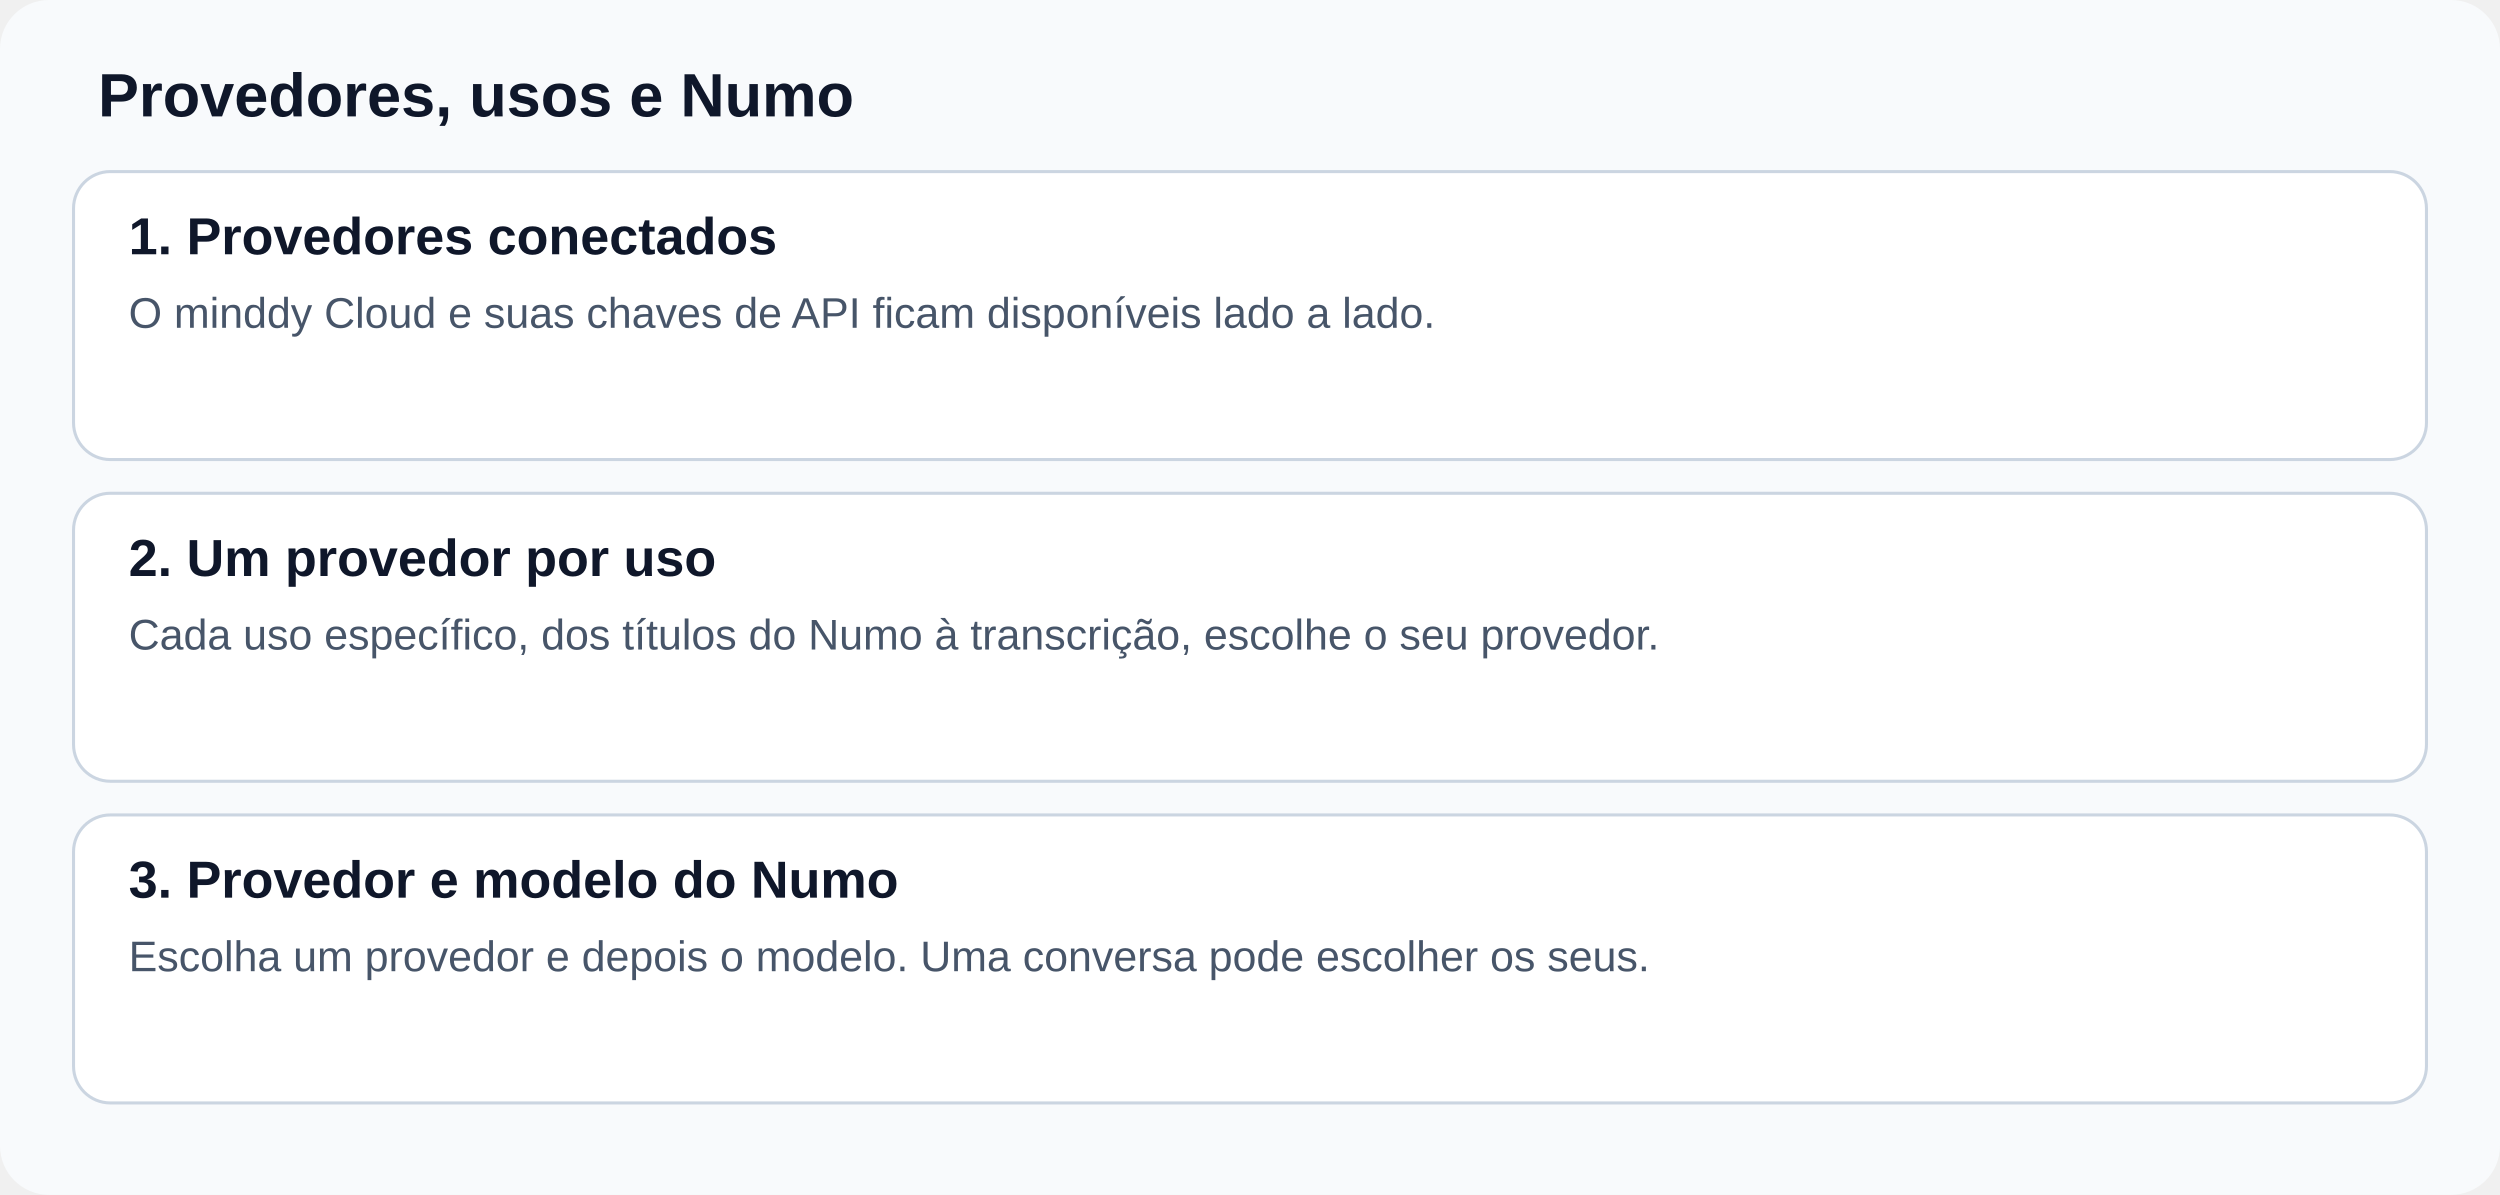
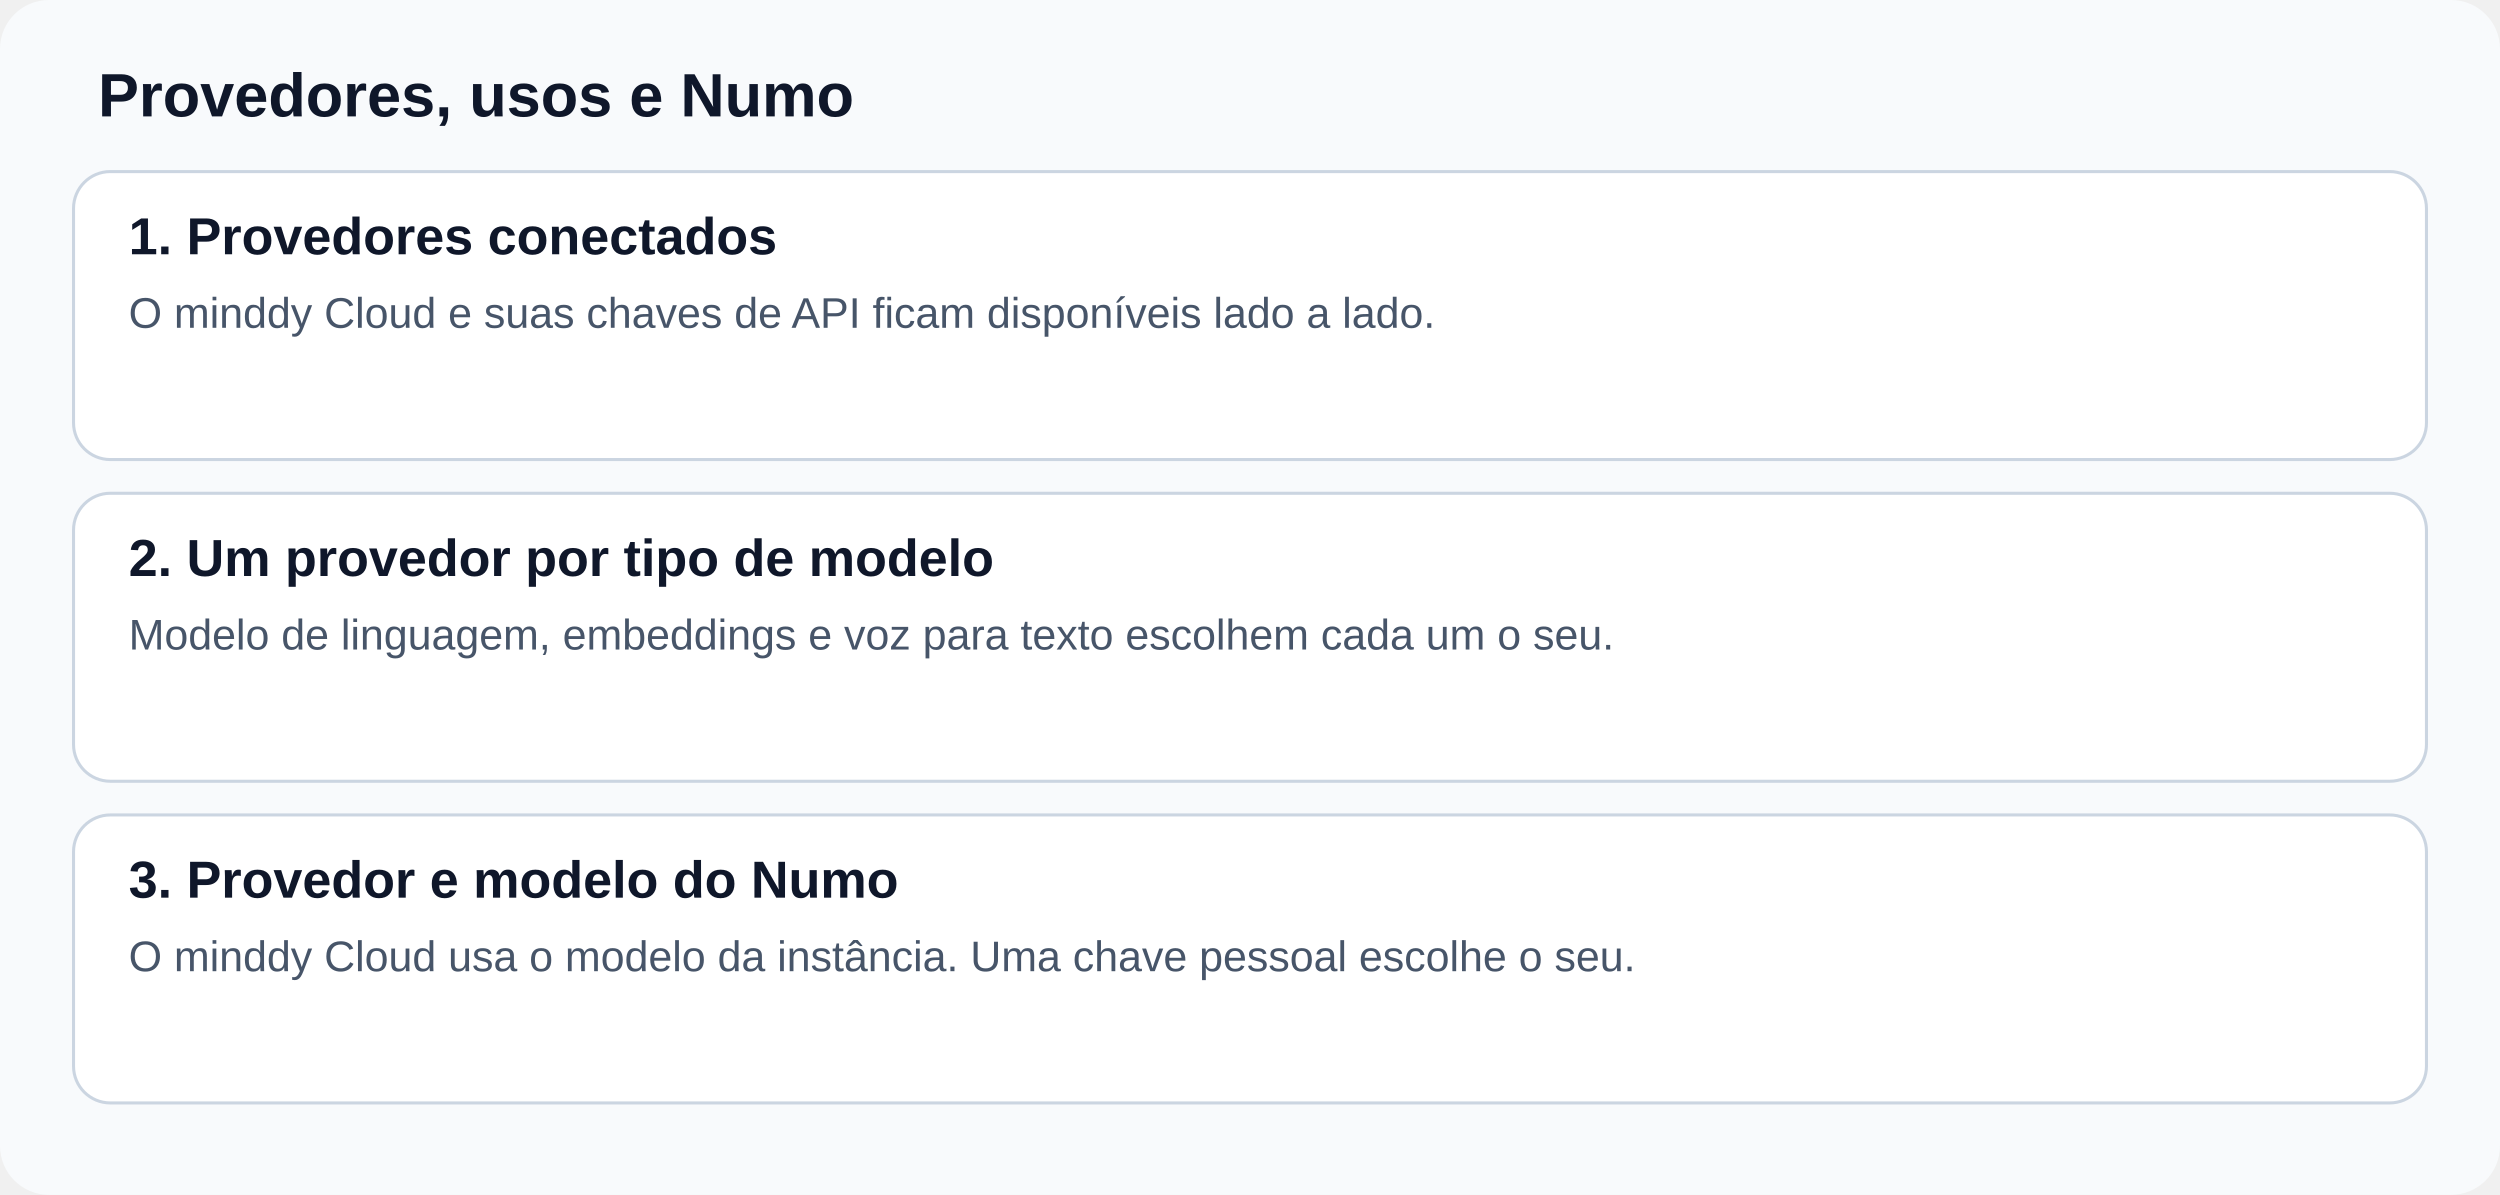
<svg xmlns="http://www.w3.org/2000/svg" width="816" height="390" viewBox="0 0 816 390" role="img" aria-labelledby="title desc">
  <rect width="816" height="390" rx="16" fill="#f8fafc" />
  <text x="32" y="38" font-family="Arial,sans-serif" font-size="20" font-weight="bold" fill="#0f172a">Provedores, usos e Numo</text>
  <rect x="24" y="56" width="768" height="94" rx="12" fill="#fff" stroke="#cbd5e1" />
  <text x="42" y="83" font-family="Arial,sans-serif" font-size="17" font-weight="bold" fill="#0f172a">1. Provedores conectados</text>
  <text x="42" y="107" font-family="Arial,sans-serif" font-size="14" fill="#475569">O minddy Cloud e suas chaves de API ficam disponíveis lado a lado.</text>
  <rect x="24" y="161" width="768" height="94" rx="12" fill="#fff" stroke="#cbd5e1" />
-   <text x="42" y="188" font-family="Arial,sans-serif" font-size="17" font-weight="bold" fill="#0f172a">2. Um provedor por uso</text>
-   <text x="42" y="212" font-family="Arial,sans-serif" font-size="14" fill="#475569">Cada uso específico, dos títulos do Numo à transcrição, escolhe o seu provedor.</text>
+   <text x="42" y="188" font-family="Arial,sans-serif" font-size="17" font-weight="bold" fill="#0f172a">2. Um provedor por tipo de modelo</text>
+   <text x="42" y="212" font-family="Arial,sans-serif" font-size="14" fill="#475569">Modelo de linguagem, embeddings e voz para texto escolhem cada um o seu.</text>
  <rect x="24" y="266" width="768" height="94" rx="12" fill="#fff" stroke="#cbd5e1" />
  <text x="42" y="293" font-family="Arial,sans-serif" font-size="17" font-weight="bold" fill="#0f172a">3. Provedor e modelo do Numo</text>
-   <text x="42" y="317" font-family="Arial,sans-serif" font-size="14" fill="#475569">Escolha um provedor e depois o modelo. Uma conversa pode escolher os seus.</text>
+   <text x="42" y="317" font-family="Arial,sans-serif" font-size="14" fill="#475569">O minddy Cloud usa o modelo da instância. Uma chave pessoal escolhe o seu.</text>
</svg>
